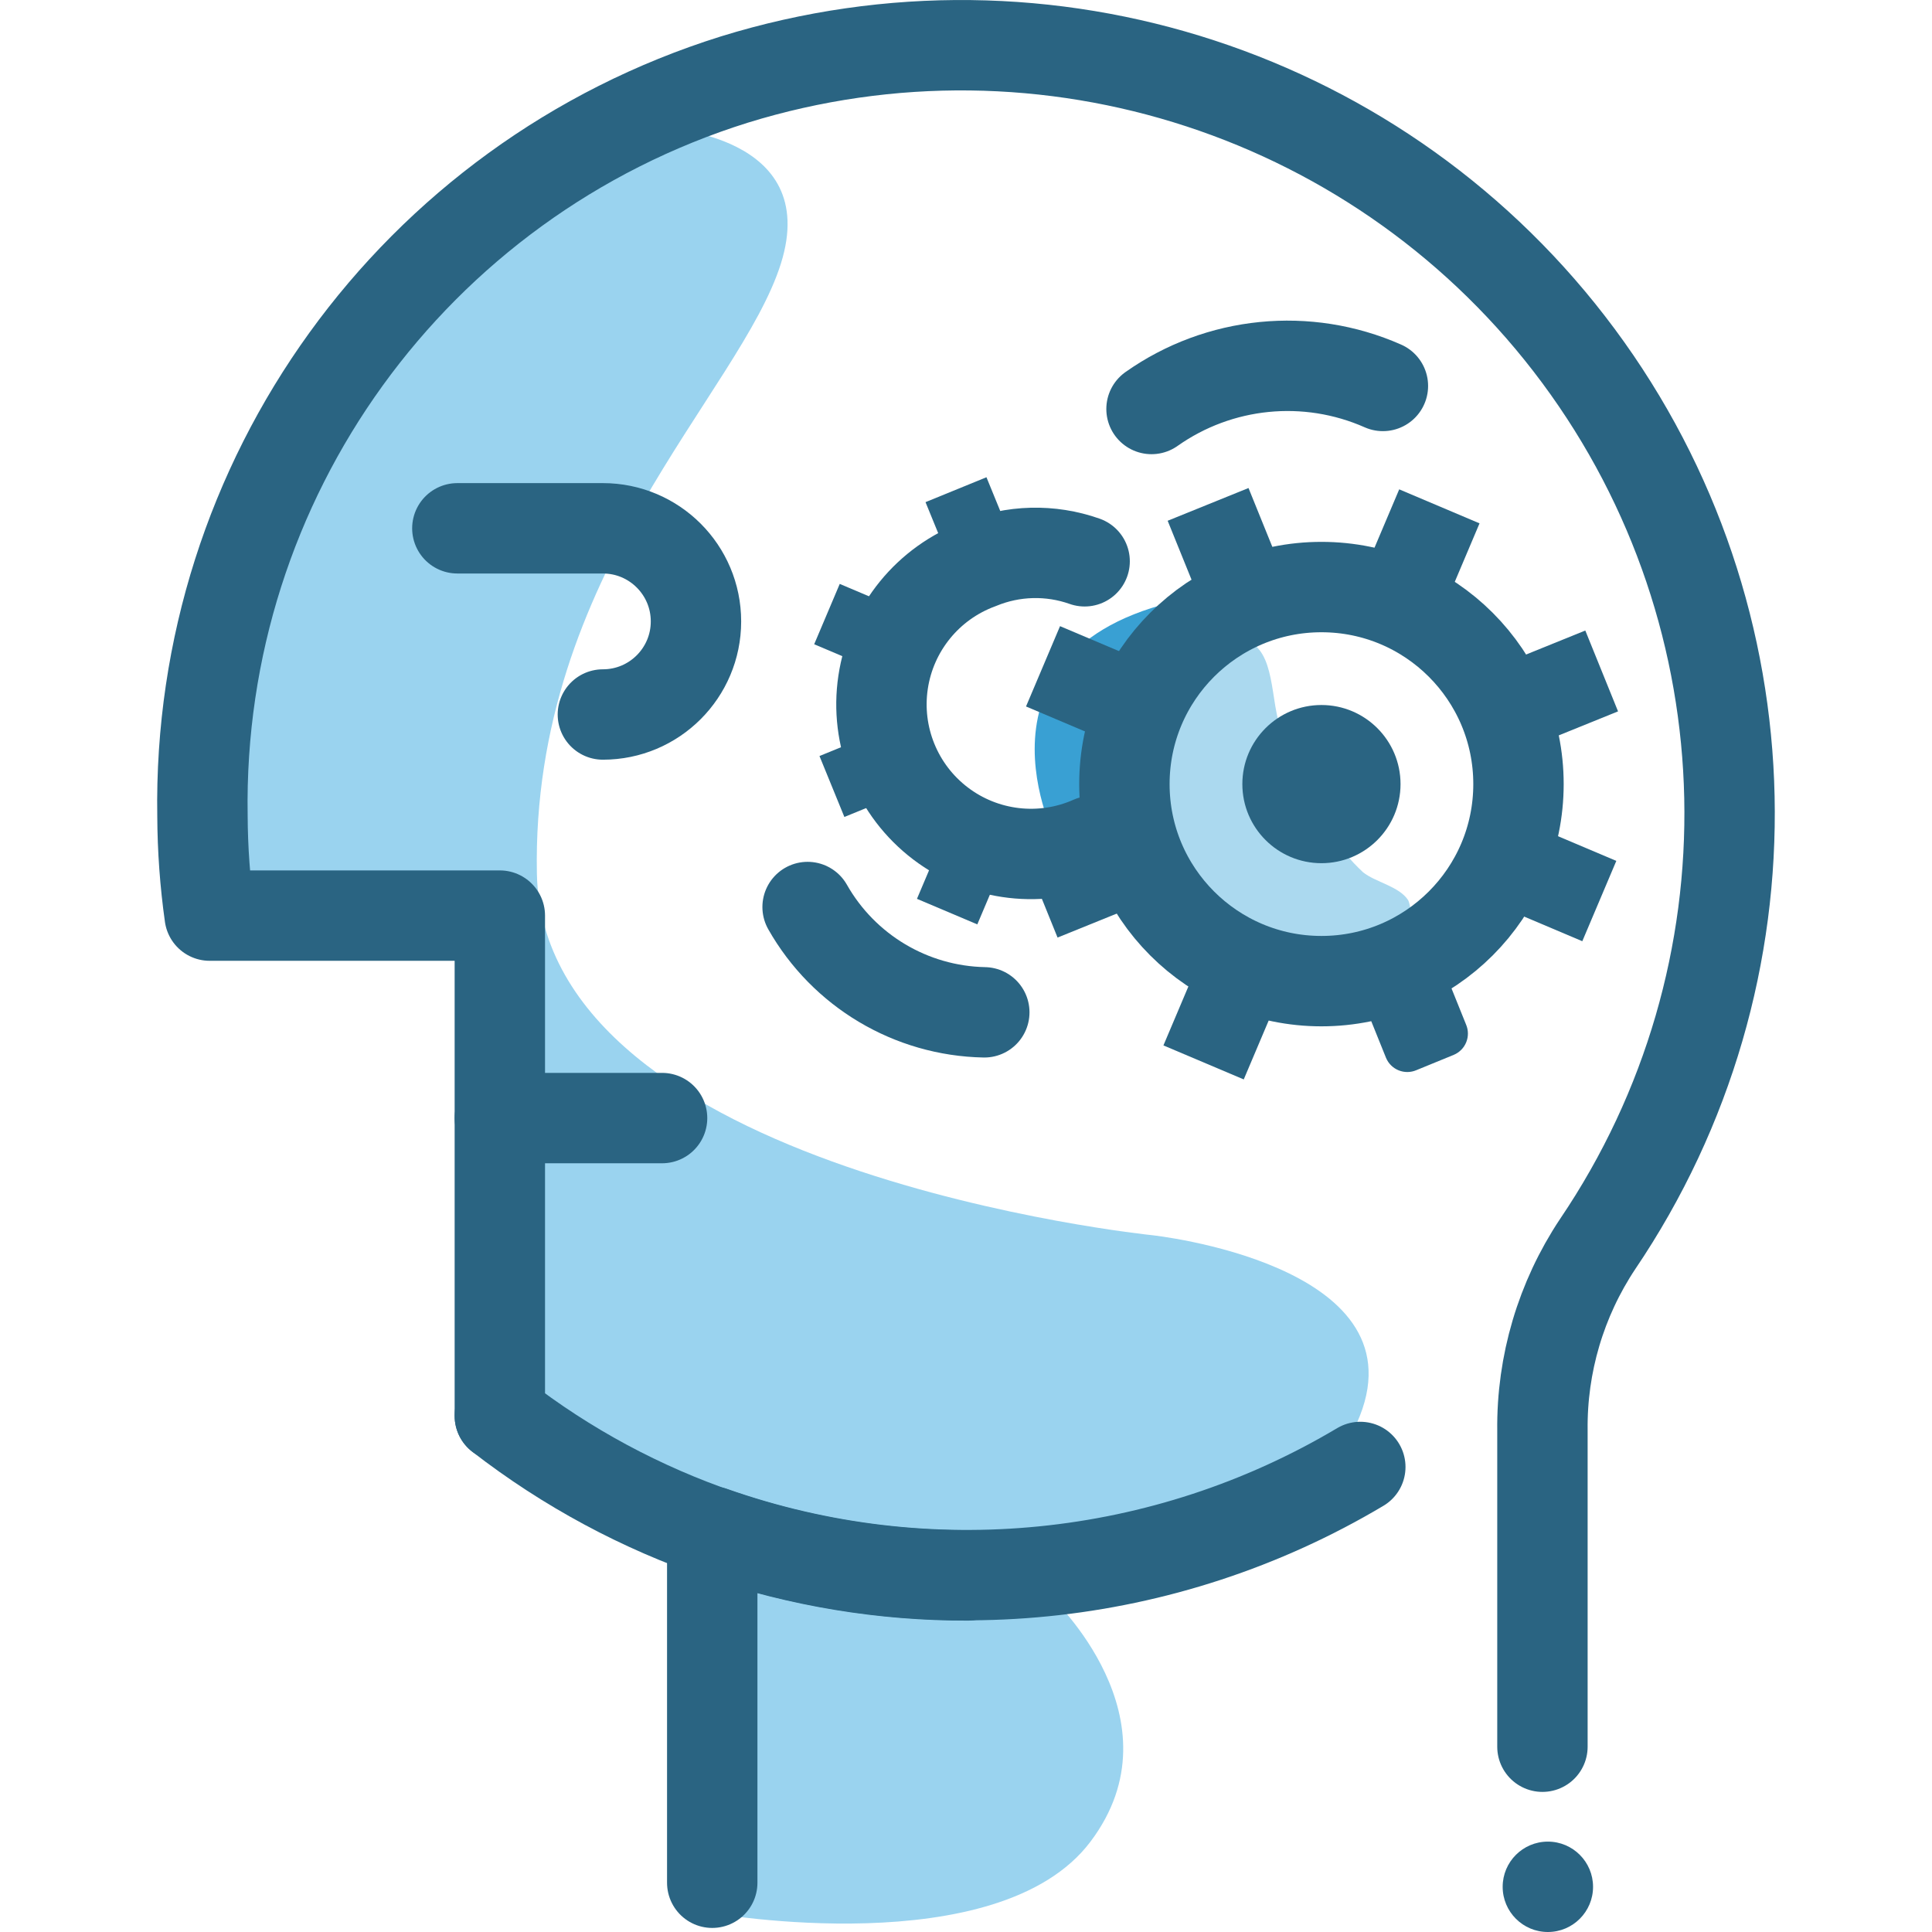
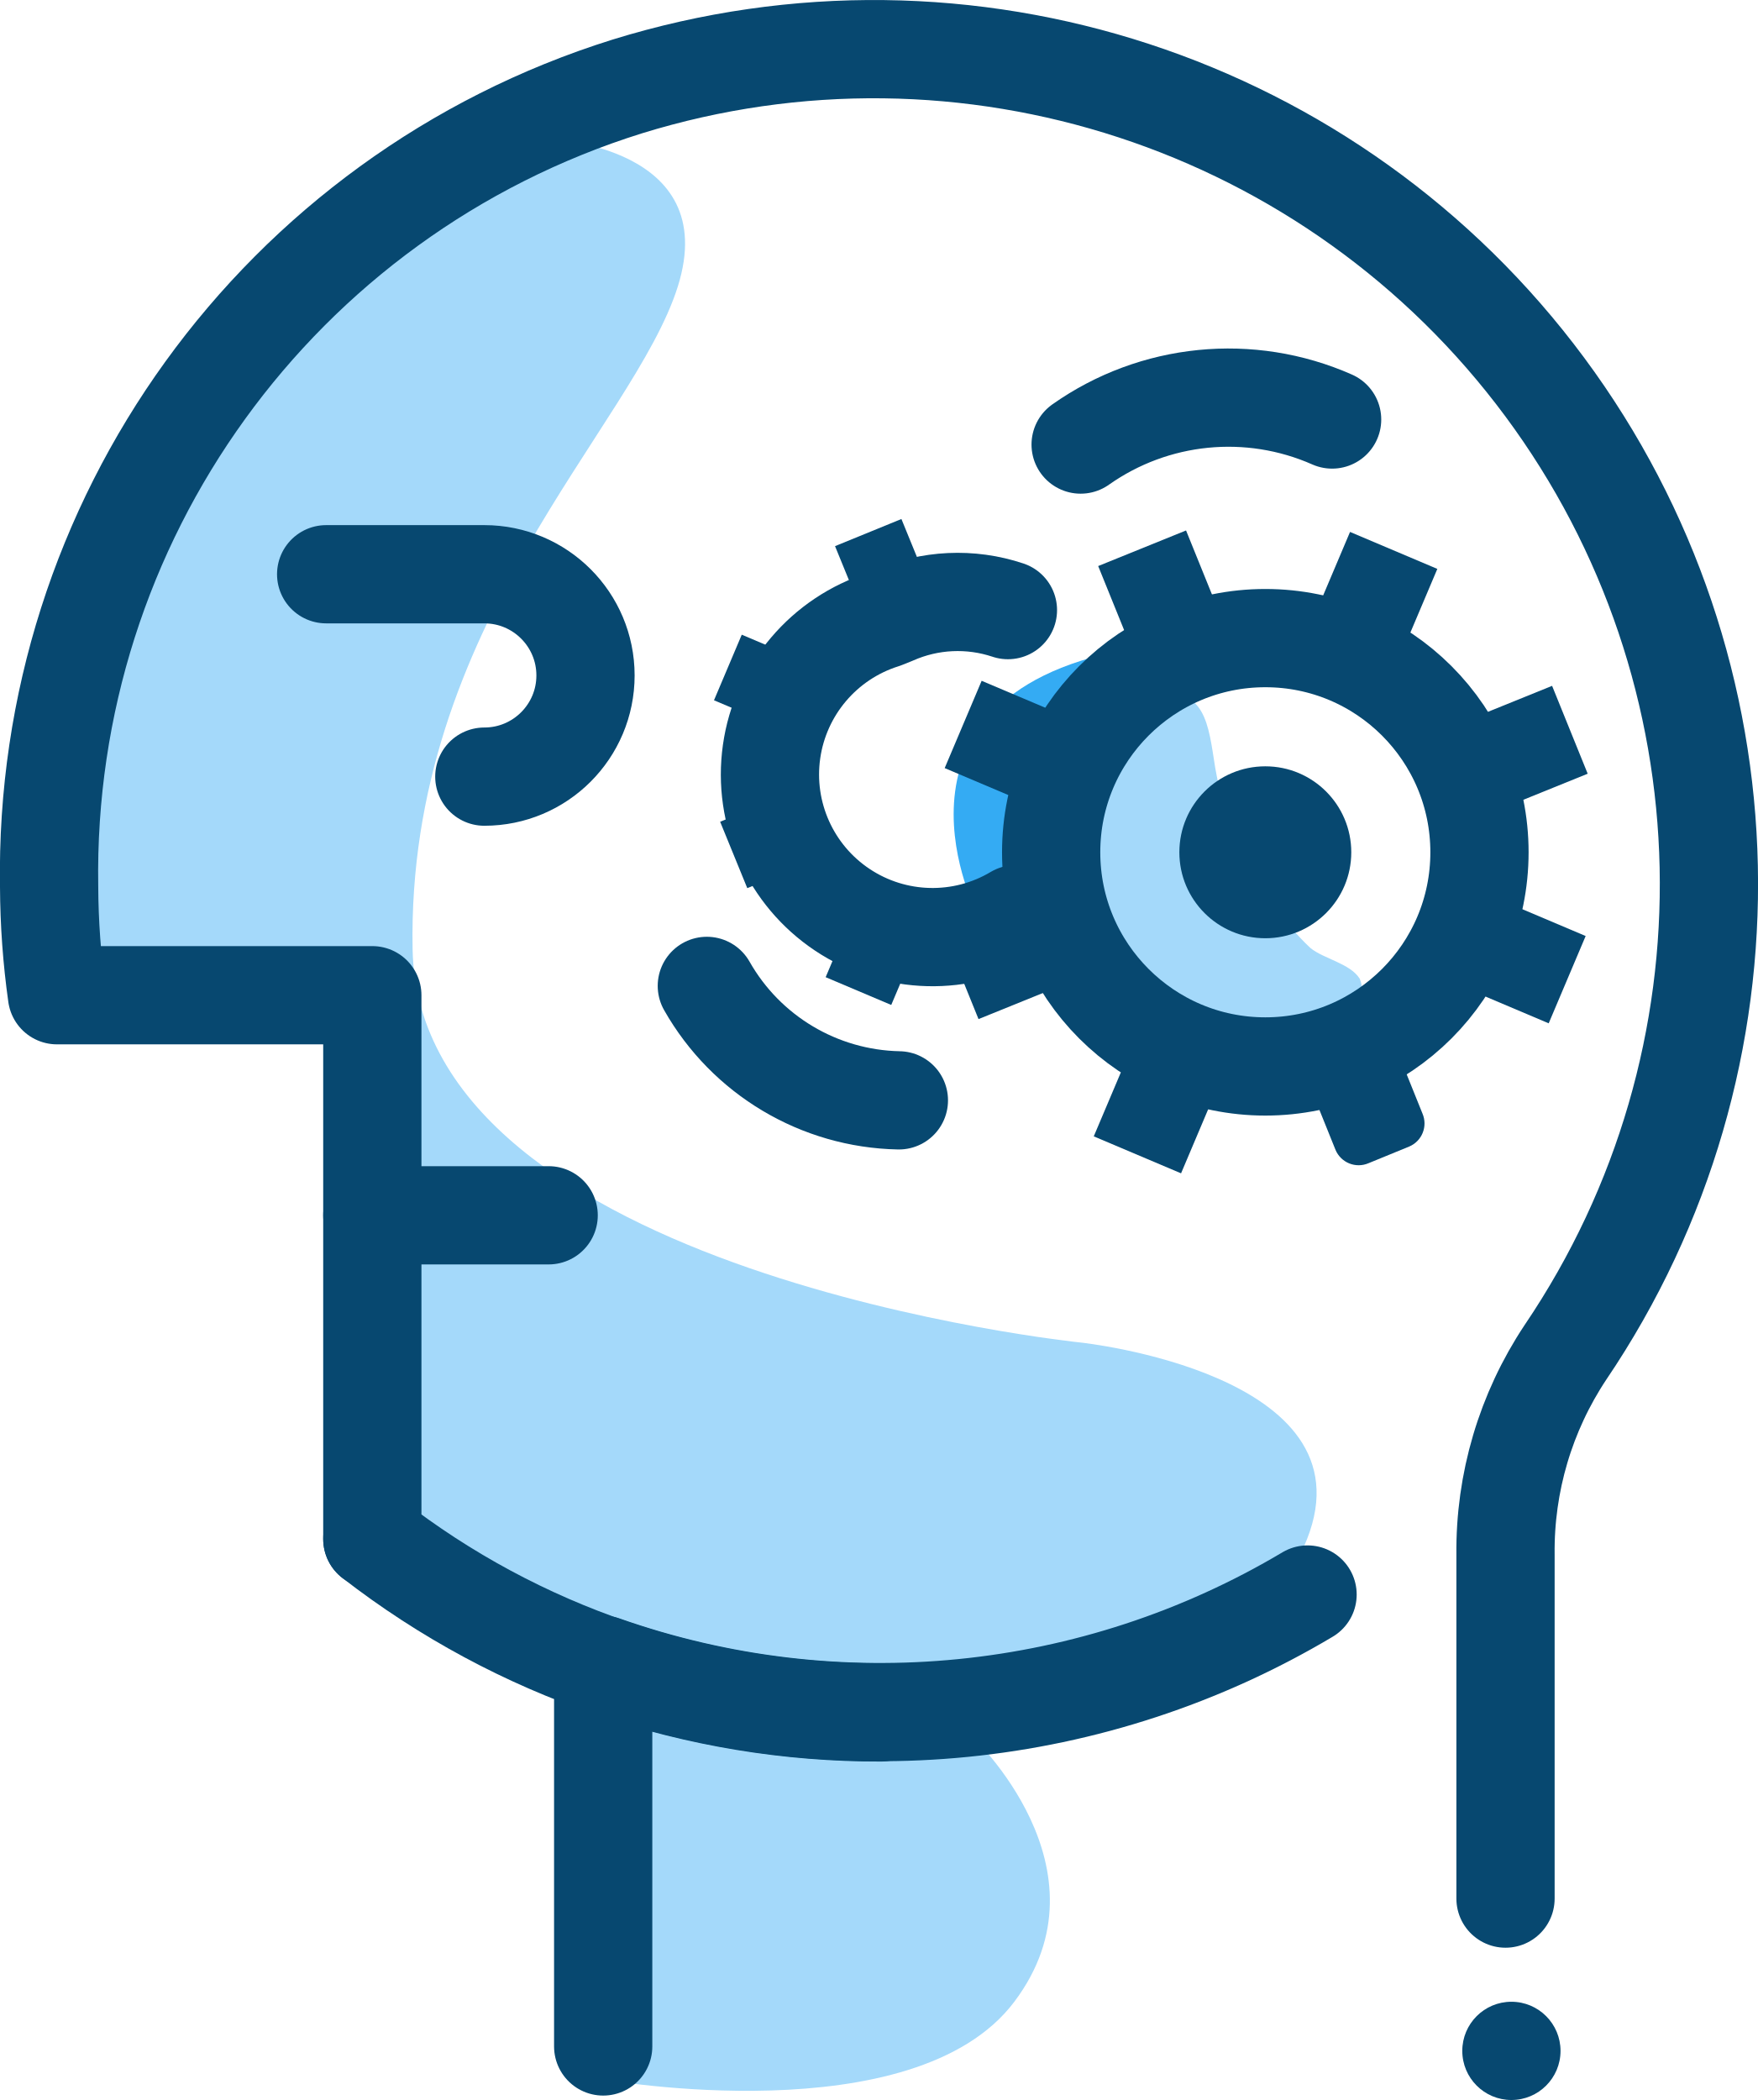
- <svg xmlns="http://www.w3.org/2000/svg" viewBox="0 0 42.75 42.75">
-   <path d="M14.65,2.83s3.53.13,2.63,3-5.53,6.88-5.4,13.5,13.6,8,13.6,8,5.94.63,4.61,4-6.84,4-6.84,4,2.92,2.71.88,5.42-8.37,1.58-8.37,1.58V33.89l-4.7-2.56V20.26H4.64S2.79,7.76,14.65,2.83Z" fill="#9ad3ef" />
-   <line x1="14.65" y1="24.74" x2="11.06" y2="24.74" fill="none" stroke="#2a6482" stroke-linecap="round" stroke-linejoin="round" stroke-width="2" />
-   <line x1="11.06" y1="31.33" x2="11.06" y2="31.32" fill="none" stroke="#2a6482" stroke-linecap="round" stroke-linejoin="round" stroke-width="2" />
-   <path d="M21.42,34.86h0a16.83,16.83,0,0,1-10.36-3.53V20.26H4.64a16.31,16.31,0,0,1-.16-2.21h0A16.78,16.78,0,0,1,16.25,1.76h0a17,17,0,0,1,19.1,25.77h0a7.29,7.29,0,0,0-1.22,4.12v7" fill="none" stroke="#2a6482" stroke-linecap="round" stroke-linejoin="round" stroke-width="2" />
-   <path d="M15.76,41.66V33.89h0A17,17,0,0,0,30.1,32.46" fill="none" stroke="#2a6482" stroke-linecap="round" stroke-linejoin="round" stroke-width="2" />
-   <path d="M10.12,11.69h3.22a2.06,2.06,0,0,1,2.06,2.06h0a2.06,2.06,0,0,1-2.06,2.06" fill="none" stroke="#2a6482" stroke-linecap="round" stroke-linejoin="round" stroke-width="2" />
-   <path d="M23.33,18.5s-2.28-4.58,3.6-5.36l-2,5.41Z" fill="#39a0d3" />
-   <path d="M26.9,14.15c1.14-.23,1.18.62,1.32,1.48h0a6.51,6.51,0,0,0,1.21,2.8h0a4.68,4.68,0,0,0,.73.87c.27.22.8.31,1,.62h0a.54.54,0,0,1-.08.56h0a1.87,1.87,0,0,1-.85.59h0a3.25,3.25,0,0,1-1.27.2s-3.14-.44-3.79-1.74c-.52-1.06-.1-2.71.31-3.74h0a3.05,3.05,0,0,1,1.1-1.52h0A1.75,1.75,0,0,1,26.9,14.15Z" fill="#abd9ef" />
-   <circle cx="29.24" cy="17.35" r="4.36" fill="none" stroke="#2a6482" stroke-linecap="round" stroke-linejoin="round" stroke-width="2" />
-   <circle cx="29.24" cy="17.35" r="1.75" fill="#2a6482" />
-   <rect x="26.23" y="11.07" width="1.93" height="2.48" transform="translate(-2.63 11.11) rotate(-22.05)" fill="#2a6482" />
-   <rect x="23.26" y="13.98" width="1.93" height="2.48" transform="translate(0.76 31.6) rotate(-67.05)" fill="#2a6482" />
-   <rect x="22.95" y="18.42" width="2.48" height="1.93" transform="translate(-5.51 10.5) rotate(-22.05)" fill="#2a6482" />
-   <rect x="25.87" y="21.4" width="2.48" height="1.93" transform="translate(-4.05 38.61) rotate(-67.05)" fill="#2a6482" />
-   <path d="M31.9,21.33l.54,1.34h0a.51.51,0,0,1-.27.67h0l-.83.34h0a.51.51,0,0,1-.67-.27h0l-.54-1.34h0a.49.49,0,0,1,0-.47h0a.48.48,0,0,1,.24-.2l.83-.34h0a.55.55,0,0,1,.31,0h0A.53.53,0,0,1,31.9,21.33Z" fill="#2a6482" />
-   <rect x="33.29" y="18.22" width="1.93" height="2.48" transform="translate(2.97 43.41) rotate(-67.05)" fill="#2a6482" />
-   <rect x="33.05" y="14.35" width="2.48" height="1.93" transform="translate(-3.24 13.99) rotate(-22.05)" fill="#2a6482" />
-   <rect x="30.12" y="11.38" width="2.48" height="1.93" transform="translate(7.77 36.41) rotate(-67.05)" fill="#2a6482" />
-   <path d="M24.16,18.61h0a3.31,3.31,0,1,1-2.49-6.13A3.26,3.26,0,0,1,24,12.42" fill="none" stroke="#2a6482" stroke-linecap="round" stroke-linejoin="round" stroke-width="2" />
-   <rect x="20.66" y="10.83" width="1.45" height="1.86" transform="matrix(0.93, -0.38, 0.38, 0.93, -2.85, 8.89)" fill="#2a6482" />
-   <rect x="18.43" y="13.02" width="1.45" height="1.86" transform="translate(-1.16 26.15) rotate(-67.05)" fill="#2a6482" />
-   <rect x="18.2" y="16.36" width="1.86" height="1.45" transform="matrix(0.93, -0.38, 0.38, 0.93, -5.01, 8.43)" fill="#2a6482" />
-   <rect x="20.39" y="18.58" width="1.86" height="1.45" transform="translate(-4.77 31.42) rotate(-67.05)" fill="#2a6482" />
-   <path d="M30.6,8.54h0a5.22,5.22,0,0,0-5.12.51" fill="none" stroke="#2a6482" stroke-linecap="round" stroke-linejoin="round" stroke-width="2" />
-   <path d="M17.87,20.07h0a4.6,4.6,0,0,0,3.91,2.33" fill="none" stroke="#2a6482" stroke-linecap="round" stroke-linejoin="round" stroke-width="2" />
-   <circle cx="34.25" cy="41.75" r="1" fill="#2a6482" />
+ <svg xmlns="http://www.w3.org/2000/svg" viewBox="0 0 35.79 42.75">
+   <path d="M14.65,2.83s3.53.13,2.63,3-5.53,6.88-5.4,13.5,13.6,8,13.6,8,5.94.63,4.61,4-6.84,4-6.84,4,2.92,2.71.88,5.42-8.37,1.58-8.37,1.58V33.89l-4.7-2.56V20.26H4.64S2.79,7.76,14.65,2.83Z" transform="translate(-3.48 0)" fill="#a4d9fa" />
+   <line x1="11.17" y1="24.74" x2="7.58" y2="24.74" fill="none" stroke="#074870" stroke-linecap="round" stroke-linejoin="round" stroke-width="2" />
+   <line x1="7.58" y1="31.33" x2="7.58" y2="31.32" fill="none" stroke="#074870" stroke-linecap="round" stroke-linejoin="round" stroke-width="2" />
+   <path d="M21.42,34.86h0a16.81,16.81,0,0,1-10.36-3.53V20.26H4.64a16.31,16.31,0,0,1-.16-2.21h0A16.78,16.78,0,0,1,16.25,1.76h0a17,17,0,0,1,19.1,25.77h0a7.29,7.29,0,0,0-1.22,4.12v7" transform="translate(-3.48 0)" fill="none" stroke="#074870" stroke-linecap="round" stroke-linejoin="round" stroke-width="2" />
+   <path d="M15.76,41.66V33.89h0A17,17,0,0,0,30.1,32.46" transform="translate(-3.48 0)" fill="none" stroke="#074870" stroke-linecap="round" stroke-linejoin="round" stroke-width="2" />
+   <path d="M10.12,11.69h3.22a2.06,2.06,0,0,1,2.06,2.06h0a2.06,2.06,0,0,1-2.06,2.06" transform="translate(-3.48 0)" fill="none" stroke="#074870" stroke-linecap="round" stroke-linejoin="round" stroke-width="2" />
+   <path d="M23.33,18.5s-2.28-4.58,3.6-5.36l-2,5.41Z" transform="translate(-3.48 0)" fill="#34abf3" />
+   <path d="M26.9,14.15c1.14-.23,1.18.62,1.32,1.48h0a6.51,6.51,0,0,0,1.21,2.8h0a4.68,4.68,0,0,0,.73.87c.27.22.8.31,1,.62h0a.54.54,0,0,1-.08.56h0a1.87,1.87,0,0,1-.85.59h0a3.25,3.25,0,0,1-1.27.2s-3.14-.44-3.79-1.74c-.52-1.06-.1-2.71.31-3.74h0a3.05,3.05,0,0,1,1.1-1.52h0A1.75,1.75,0,0,1,26.9,14.15Z" transform="translate(-3.48 0)" fill="#a4d9fa" />
+   <circle cx="25.76" cy="17.35" r="4.36" fill="none" stroke="#074870" stroke-linecap="round" stroke-linejoin="round" stroke-width="2" />
+   <circle cx="25.76" cy="17.35" r="1.75" fill="#074870" />
+   <rect x="26.23" y="11.07" width="1.93" height="2.48" transform="translate(-6.11 11.11) rotate(-22.05)" fill="#074870" />
+   <rect x="23.26" y="13.99" width="1.93" height="2.48" transform="translate(-2.72 31.6) rotate(-67.05)" fill="#074870" />
+   <rect x="22.95" y="18.42" width="2.48" height="1.93" transform="translate(-8.99 10.5) rotate(-22.05)" fill="#074870" />
+   <rect x="25.88" y="21.4" width="2.48" height="1.93" transform="translate(-7.53 38.62) rotate(-67.05)" fill="#074870" />
+   <path d="M31.9,21.33l.54,1.34h0a.51.51,0,0,1-.27.67h0l-.83.34h0a.51.51,0,0,1-.67-.27h0l-.54-1.34h0a.49.49,0,0,1,0-.47h0a.52.52,0,0,1,.24-.2l.83-.34h0a.55.55,0,0,1,.31,0h0A.5.5,0,0,1,31.9,21.33Z" transform="translate(-3.48 0)" fill="#074870" />
+   <rect x="33.28" y="18.21" width="1.93" height="2.48" transform="translate(-0.5 43.41) rotate(-67.05)" fill="#074870" />
+   <rect x="33.05" y="14.35" width="2.48" height="1.93" transform="translate(-6.72 14) rotate(-22.05)" fill="#074870" />
+   <rect x="30.13" y="11.38" width="2.48" height="1.93" transform="translate(4.29 36.42) rotate(-67.05)" fill="#074870" />
+   <path d="M24.16,18.61h0a3.31,3.31,0,1,1-2.69-6l.2-.08A3.23,3.23,0,0,1,24,12.42" transform="translate(-3.48 0)" fill="none" stroke="#074870" stroke-linecap="round" stroke-linejoin="round" stroke-width="2" />
+   <rect x="20.78" y="10.77" width="1.46" height="1.87" transform="translate(-6.31 9.01) rotate(-22.23)" fill="#074870" />
+   <rect x="18.43" y="13.02" width="1.45" height="1.86" transform="translate(-4.64 26.15) rotate(-67.05)" fill="#074870" />
+   <rect x="18.34" y="16.32" width="1.87" height="1.46" transform="translate(-8.49 8.56) rotate(-22.23)" fill="#074870" />
+   <rect x="20.39" y="18.59" width="1.86" height="1.45" transform="translate(-8.26 31.42) rotate(-67.05)" fill="#074870" />
+   <path d="M30.6,8.54h0a5.22,5.22,0,0,0-5.12.51" transform="translate(-3.48 0)" fill="none" stroke="#074870" stroke-linecap="round" stroke-linejoin="round" stroke-width="2" />
+   <path d="M17.87,20.07h0a4.6,4.6,0,0,0,3.91,2.33" transform="translate(-3.48 0)" fill="none" stroke="#074870" stroke-linecap="round" stroke-linejoin="round" stroke-width="2" />
+   <circle cx="30.77" cy="41.75" r="1" fill="#074870" />
</svg>
